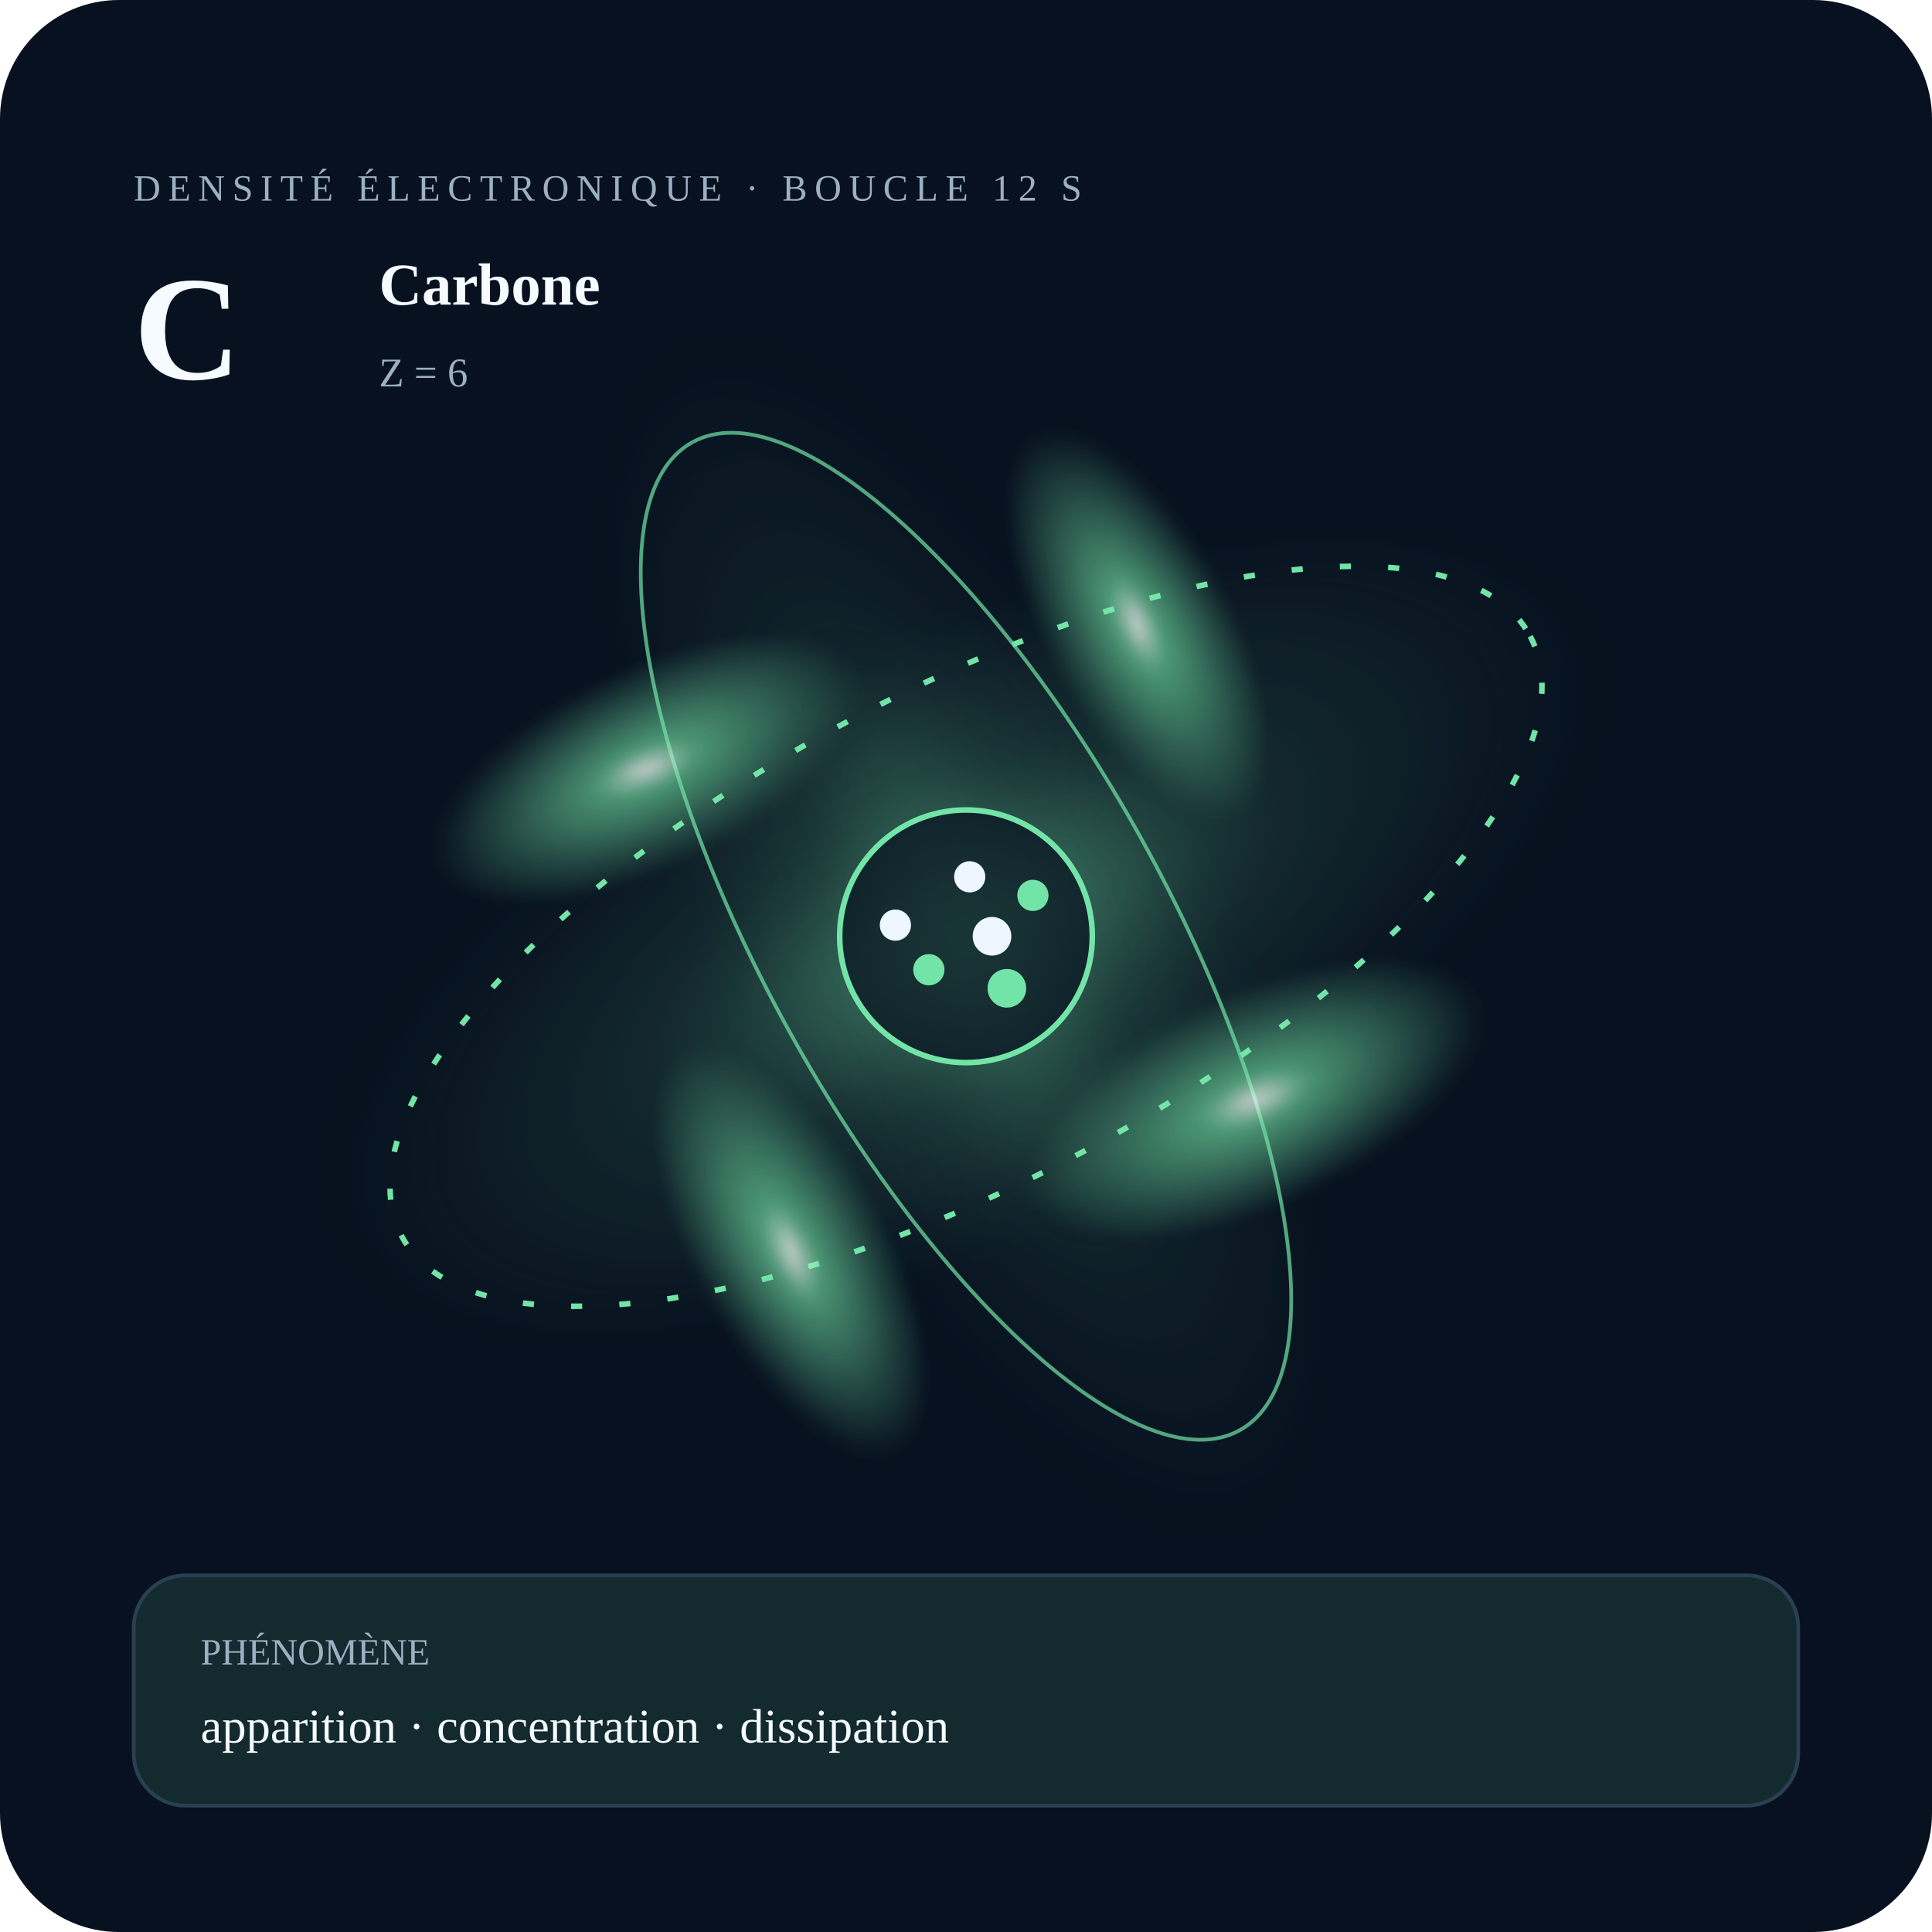
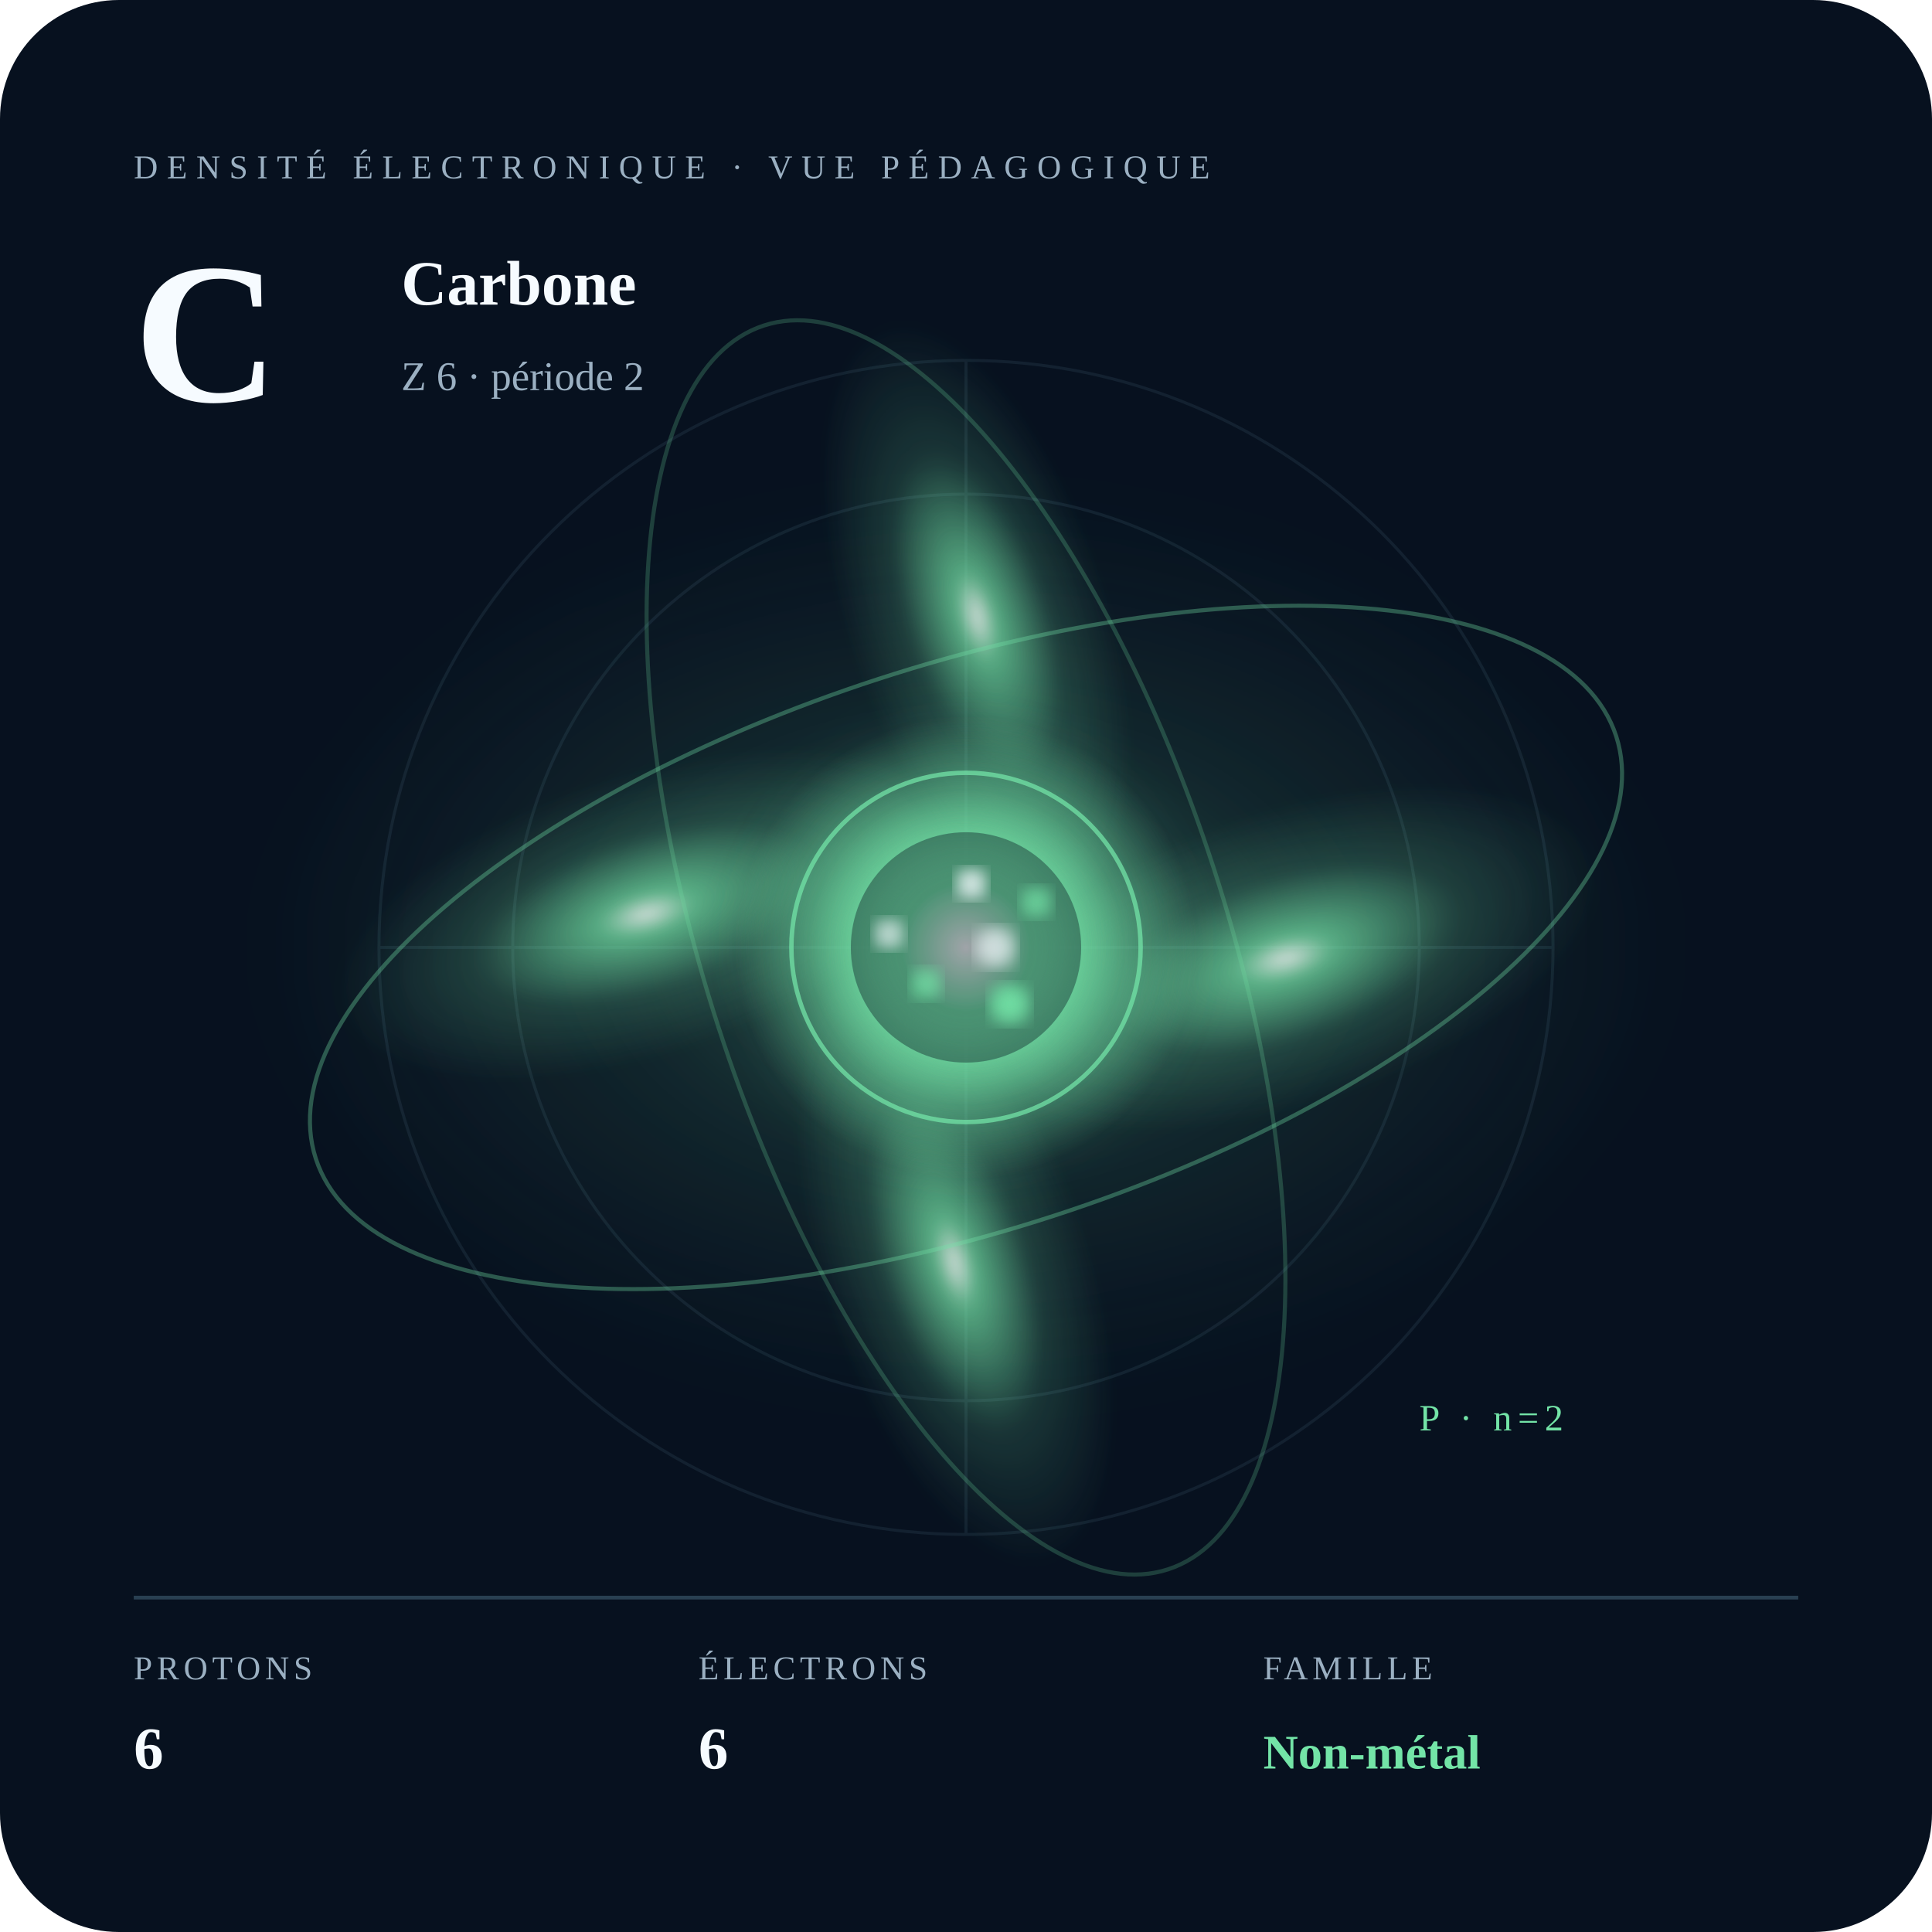
- <svg xmlns="http://www.w3.org/2000/svg" role="img" aria-label="Preuve animée de densité électronique locale" viewBox="0 0 520 520">
+ <svg role="img" aria-label="Analyse atomique Carbone" viewBox="0 0 520 520" style="display:block;width:100%;height:100%;overflow:visible">
  <defs>
-     <radialGradient id="field">
-       <stop stop-color="#73e4a7" stop-opacity=".48" />
-       <stop offset=".45" stop-color="#73e4a7" stop-opacity=".12" />
+     <radialGradient id="R0-field">
+       <stop stop-color="#73e4a7" stop-opacity=".34" />
+       <stop offset=".52" stop-color="#73e4a7" stop-opacity=".09" />
      <stop offset="1" stop-color="#73e4a7" stop-opacity="0" />
    </radialGradient>
-     <radialGradient id="lobe">
-       <stop stop-color="#fff" stop-opacity=".8" />
-       <stop offset=".22" stop-color="#73e4a7" stop-opacity=".62" />
+     <radialGradient id="R0-lobe">
+       <stop stop-color="#fff" stop-opacity=".86" />
+       <stop offset=".14" stop-color="#73e4a7" stop-opacity=".72" />
+       <stop offset=".55" stop-color="#73e4a7" stop-opacity=".17" />
      <stop offset="1" stop-color="#73e4a7" stop-opacity="0" />
    </radialGradient>
-     <filter id="blur">
-       <feGaussianBlur stdDeviation="10" />
+     <radialGradient id="R0-core">
+       <stop stop-color="#fff" stop-opacity=".98" />
+       <stop offset=".28" stop-color="#73e4a7" stop-opacity=".92" />
+       <stop offset=".68" stop-color="#73e4a7" stop-opacity=".28" />
+       <stop offset="1" stop-color="#73e4a7" stop-opacity="0" />
+     </radialGradient>
+     <filter id="R0-blur">
+       <feGaussianBlur stdDeviation="13" />
    </filter>
-     <filter id="soft">
-       <feGaussianBlur stdDeviation="2" />
+     <filter id="R0-soft">
+       <feGaussianBlur stdDeviation="2.2" />
+     </filter>
+     <filter id="R0-glow">
+       <feGaussianBlur stdDeviation="7" result="b" />
+       <feMerge>
+         <feMergeNode in="b" />
+         <feMergeNode in="SourceGraphic" />
+       </feMerge>
    </filter>
  </defs>
  <rect width="520" height="520" rx="32" fill="#07111f" />
-   <text x="36" y="54" fill="#9bb0c2" font-size="10" letter-spacing="2">DENSITÉ ÉLECTRONIQUE · BOUCLE 12 S</text>
-   <text x="36" y="102" fill="#f6fbff" font-size="40" font-weight="700">C</text>
-   <text x="102" y="82" fill="#f6fbff" font-size="16" font-weight="600">Carbone</text>
-   <text x="102" y="104" fill="#9bb0c2" font-size="11">Z = 6</text>
-   <ellipse cx="260" cy="252" rx="185" ry="78" transform="rotate(-28 260 252)" fill="url(#field)" filter="url(#blur)" />
-   <ellipse cx="260" cy="252" rx="170" ry="63" transform="rotate(61 260 252)" fill="url(#field)" filter="url(#blur)" opacity=".72" />
+   <g>
+     <text x="36" y="48" fill="#9bb0c2" font-size="9" letter-spacing="2.4">DENSITÉ ÉLECTRONIQUE · VUE PÉDAGOGIQUE</text>
+     <text x="36" y="108" fill="#f6fbff" font-size="54" font-weight="720" letter-spacing="-2">C</text>
+     <text x="108" y="82" fill="#f6fbff" font-size="17" font-weight="650">Carbone</text>
+     <text x="108" y="105" fill="#9bb0c2" font-size="11">Z 6 · période 2</text>
+   </g>
+   <g fill="none" stroke="#294052" stroke-width=".8" opacity=".34">
+     <circle cx="260" cy="255" r="122" />
+     <circle cx="260" cy="255" r="158" />
+     <path d="M102 255H418M260 97V413" />
+   </g>
+   <g>
+     <ellipse cx="260" cy="255" rx="190" ry="119" fill="url(#R0-field)" filter="url(#R0-blur)" />
+     <g data-science-density-lobes="4">
+       <ellipse cx="174" cy="246" rx="86" ry="38" transform="rotate(-18 174 246)" fill="url(#R0-lobe)" filter="url(#R0-soft)" style="transform-box:fill-box;transform-origin:center;animation:science-density-bloom 12s cubic-bezier(.45,0,.25,1) infinite;animation-delay:0s;animation-play-state:running" />
+       <ellipse cx="346" cy="258" rx="88" ry="40" transform="rotate(-18 346 258)" fill="url(#R0-lobe)" filter="url(#R0-soft)" style="transform-box:fill-box;transform-origin:center;animation:science-density-bloom 12s cubic-bezier(.45,0,.25,1) infinite;animation-delay:-4s;animation-play-state:running" />
+       <ellipse cx="263" cy="166" rx="82" ry="35" transform="rotate(72 263 166)" fill="url(#R0-lobe)" filter="url(#R0-soft)" style="transform-box:fill-box;transform-origin:center;animation:science-density-bloom 12s cubic-bezier(.45,0,.25,1) infinite;animation-delay:-8s;animation-play-state:running" />
+       <ellipse cx="257" cy="340" rx="84" ry="36" transform="rotate(72 257 340)" fill="url(#R0-lobe)" filter="url(#R0-soft)" style="transform-box:fill-box;transform-origin:center;animation:science-density-bloom 12s cubic-bezier(.45,0,.25,1) infinite;animation-delay:-2s;animation-play-state:running" />
+     </g>
+     <circle cx="260" cy="255" r="62" fill="url(#R0-core)" filter="url(#R0-glow)" />
+   </g>
  <g fill="none" stroke="#73e4a7">
-     <ellipse cx="260" cy="252" rx="172" ry="66" transform="rotate(-28 260 252)" stroke-width="1.5" stroke-dasharray="3 10" />
-     <ellipse cx="260" cy="252" rx="152" ry="54" transform="rotate(61 260 252)" stroke-opacity=".7" />
+     <ellipse cx="260" cy="255" rx="184" ry="76" transform="rotate(-18 260 255)" stroke-width="1.1" stroke-opacity=".34" />
+     <ellipse cx="260" cy="255" rx="176" ry="70" transform="rotate(72 260 255)" stroke-width="1.1" stroke-opacity=".22" />
+     <circle cx="260" cy="255" r="47" stroke-width="1.2" stroke-opacity=".74" />
+     <text x="382" y="385" fill="#73e4a7" stroke="none" font-size="10" letter-spacing="1.6">P · n=2</text>
  </g>
-   <g data-science-density-lobes="4">
-     <ellipse class="lobe l1" cx="174" cy="207" rx="62" ry="27" transform="rotate(-26 174 207)" fill="url(#lobe)" filter="url(#soft)" />
-     <ellipse class="lobe l2" cx="338" cy="296" rx="66" ry="29" transform="rotate(-25 338 296)" fill="url(#lobe)" filter="url(#soft)" />
-     <ellipse class="lobe l3" cx="306" cy="168" rx="58" ry="25" transform="rotate(61 306 168)" fill="url(#lobe)" filter="url(#soft)" />
-     <ellipse class="lobe l4" cx="213" cy="337" rx="61" ry="26" transform="rotate(61 213 337)" fill="url(#lobe)" filter="url(#soft)" />
+   <g>
+     <circle cx="260" cy="255" r="31" fill="#07111f" fill-opacity="0.38" />
+     <circle cx="268" cy="255" r="5.4" fill="#f6fbff" fill-opacity="0.68" filter="url(#R0-soft)" />
+     <circle cx="249.318" cy="264.805" r="4.2" fill="#73e4a7" fill-opacity="0.75" filter="url(#R0-soft)" />
+     <circle cx="261.47" cy="237.871" r="4.2" fill="#f6fbff" fill-opacity="0.82" filter="url(#R0-soft)" />
+     <circle cx="271.762" cy="270.25" r="5.4" fill="#73e4a7" fill-opacity="0.89" filter="url(#R0-soft)" />
+     <circle cx="239.307" cy="251.422" r="4.2" fill="#f6fbff" fill-opacity="0.68" filter="url(#R0-soft)" />
+     <circle cx="278.955" cy="242.814" r="4.2" fill="#73e4a7" fill-opacity="0.75" filter="url(#R0-soft)" />
  </g>
-   <circle cx="260" cy="252" r="34" fill="#07111f" fill-opacity=".7" stroke="#73e4a7" stroke-width="1.5" />
-   <circle cx="267" cy="252" r="5.2" fill="#eef6ff" />
-   <circle cx="250" cy="261" r="4.2" fill="#73e4a7" />
-   <circle cx="261" cy="236" r="4.2" fill="#eef6ff" />
-   <circle cx="271" cy="266" r="5.2" fill="#73e4a7" />
-   <circle cx="241" cy="249" r="4.2" fill="#eef6ff" />
-   <circle cx="278" cy="241" r="4.2" fill="#73e4a7" />
-   <g transform="translate(36 424)">
-     <rect width="448" height="62" rx="14" fill="#73e4a7" fill-opacity=".12" stroke="#294052" />
-     <text x="18" y="24" fill="#9bb0c2" font-size="10">PHÉNOMÈNE</text>
-     <text x="18" y="45" fill="#f6fbff" font-size="13">apparition · concentration · dissipation</text>
+   <g transform="translate(36 430)">
+     <path d="M0 0H448" stroke="#294052" />
+     <text y="22" fill="#9bb0c2" font-size="9" letter-spacing="1.2">PROTONS</text>
+     <text y="46" fill="#f6fbff" font-size="16" font-weight="650">6</text>
+     <text x="152" y="22" fill="#9bb0c2" font-size="9" letter-spacing="1.2">ÉLECTRONS</text>
+     <text x="152" y="46" fill="#f6fbff" font-size="16" font-weight="650">6</text>
+     <text x="304" y="22" fill="#9bb0c2" font-size="9" letter-spacing="1.2">FAMILLE</text>
+     <text x="304" y="46" fill="#73e4a7" font-size="13" font-weight="600">Non-métal</text>
  </g>
-   <style>
- .lobe{transform-box:fill-box;transform-origin:center;animation:science-density-bloom 12s cubic-bezier(.45,0,.25,1) infinite}.l2{animation-delay:-4s}.l3{animation-delay:-8s}.l4{animation-delay:-2s}
- @keyframes science-density-bloom{0%,100%{opacity:.08;transform:scale(.45)}18%{opacity:.35;transform:scale(.72)}42%{opacity:.92;transform:scale(1.08)}64%{opacity:.48;transform:scale(.9)}82%{opacity:.12;transform:scale(.58)}}
- @media(prefers-reduced-motion:reduce){.lobe{animation:none}}
- </style>
+   <style>@keyframes science-density-bloom{0%,100%{opacity:.06;transform:scale(.42)}18%{opacity:.32;transform:scale(.7)}42%{opacity:.94;transform:scale(1.04)}64%{opacity:.46;transform:scale(.88)}82%{opacity:.1;transform:scale(.55)}}@media(prefers-reduced-motion:reduce){svg *{animation:none!important}}</style>
</svg>
